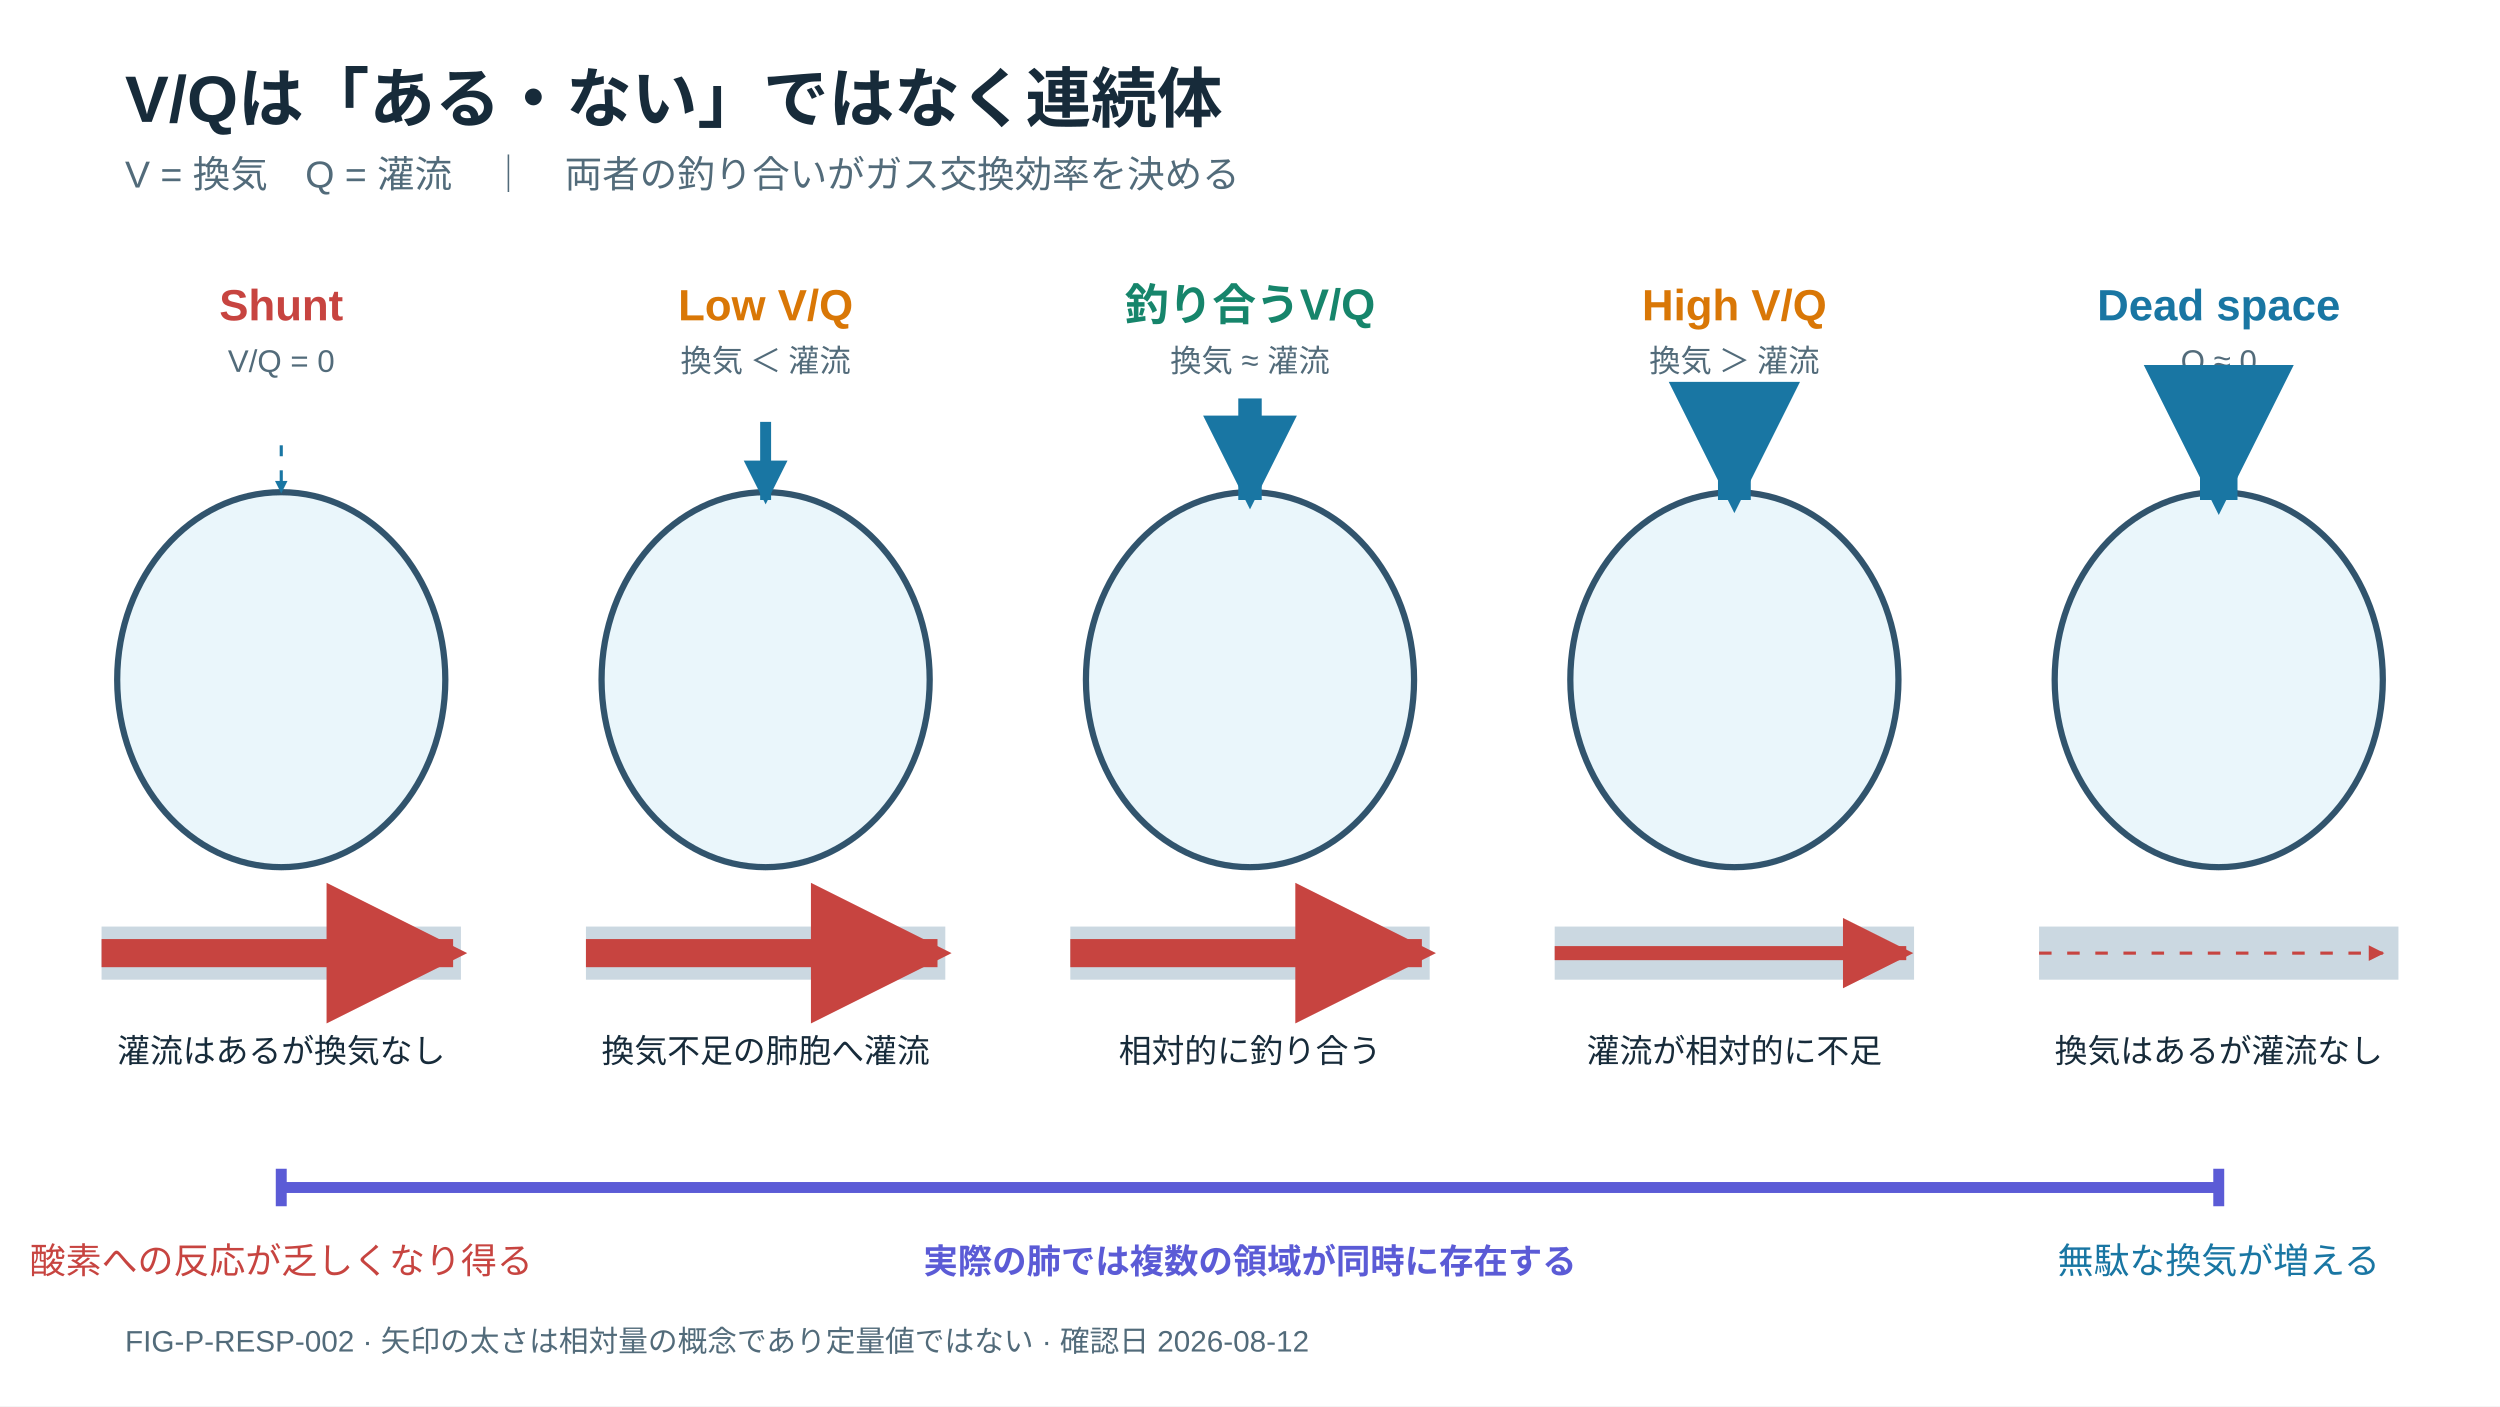
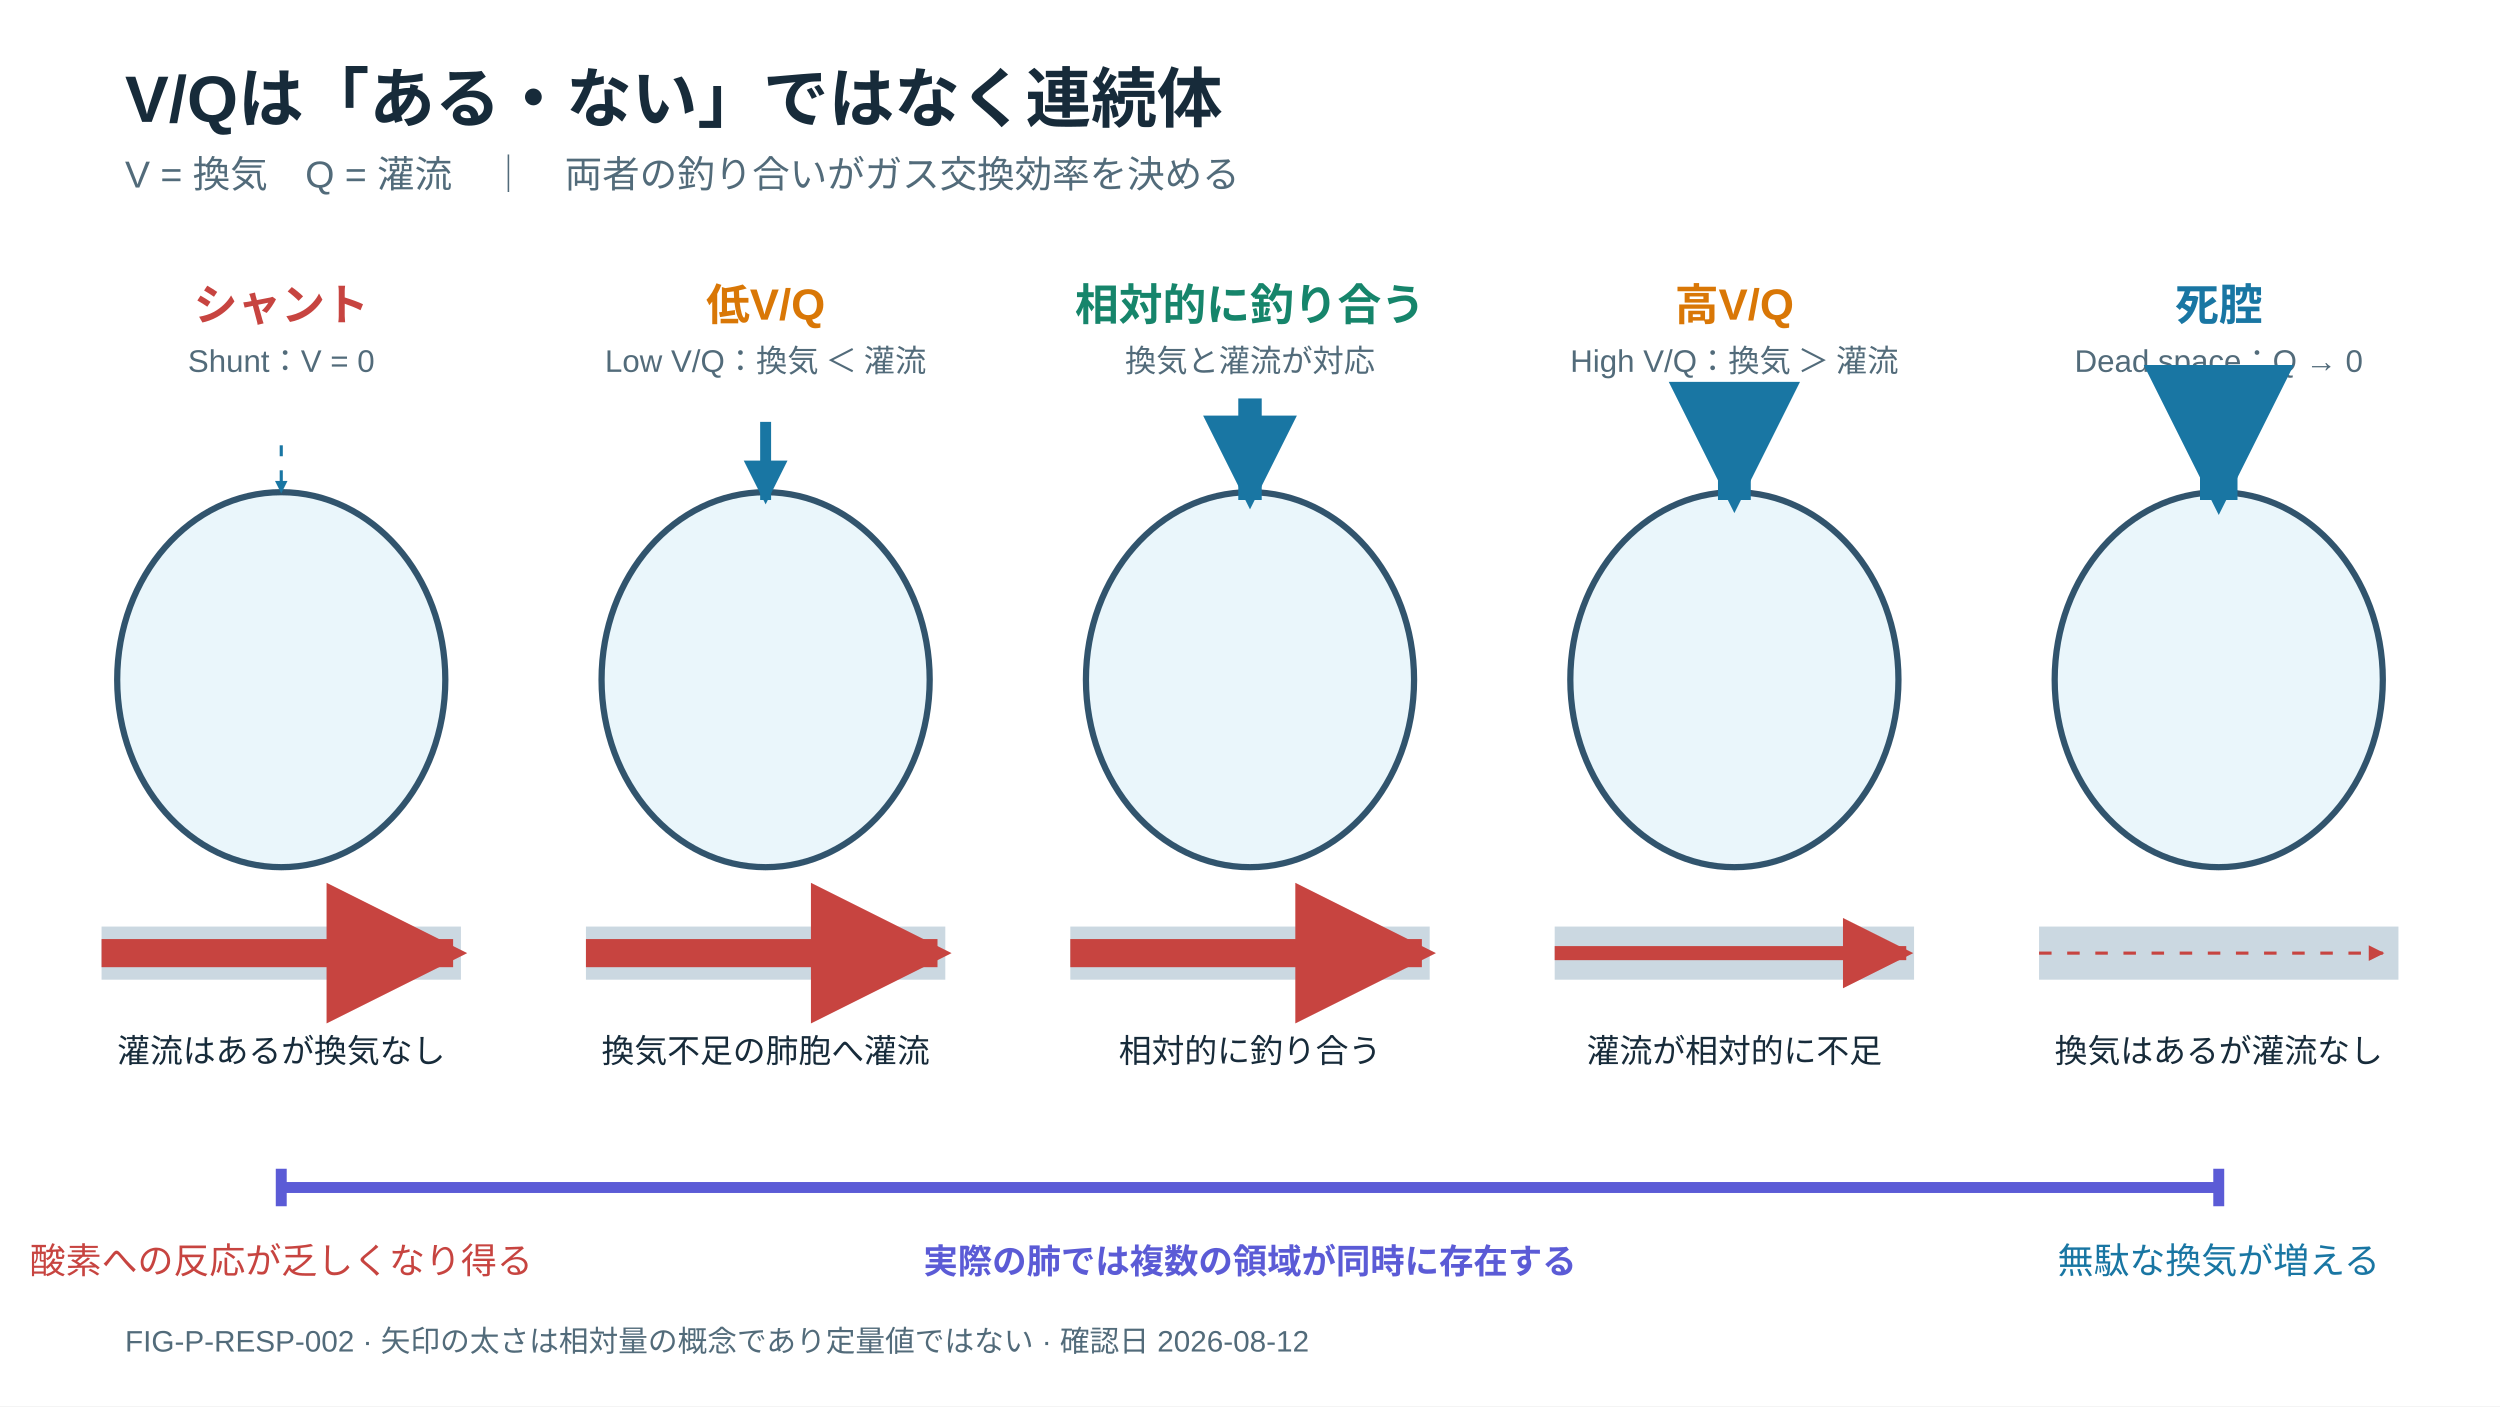
<svg xmlns="http://www.w3.org/2000/svg" width="1600" height="900" viewBox="0 0 1600 900" role="img" aria-labelledby="title desc">
  <defs>
    <marker id="air" viewBox="0 0 10 10" refX="9" refY="5" markerWidth="4" markerHeight="4" orient="auto">
      <path d="M0 0L10 5L0 10Z" fill="#1976A3" />
    </marker>
    <marker id="blood" viewBox="0 0 10 10" refX="9" refY="5" markerWidth="5" markerHeight="5" orient="auto">
      <path d="M0 0L10 5L0 10Z" fill="#C74440" />
    </marker>
  </defs>
  <rect width="1600" height="900" fill="#fff" />
  <text x="80" y="78" font-family="Hiragino Sans, Yu Gothic, Arial, sans-serif" font-size="42" font-weight="700" fill="#172B3A">V/Qは「ある・ない」ではなく連続体</text>
  <text x="80" y="120" font-family="Hiragino Sans, Yu Gothic, Arial, sans-serif" font-size="24" fill="#526B7A">V = 換気　Q = 灌流　｜　両者の釣り合いがガス交換効率を決める</text>
  <g font-family="Hiragino Sans, Yu Gothic, Arial, sans-serif" text-anchor="middle">
-     <text x="180" y="205" font-size="28" font-weight="700" fill="#C74440">Shunt</text>
-     <text x="180" y="238" font-size="20" fill="#526B7A">V/Q = 0</text>
-     <text x="490" y="205" font-size="28" font-weight="700" fill="#D97706">Low V/Q</text>
-     <text x="490" y="238" font-size="20" fill="#526B7A">換気 ＜ 灌流</text>
-     <text x="800" y="205" font-size="28" font-weight="700" fill="#16856B">釣り合うV/Q</text>
-     <text x="800" y="238" font-size="20" fill="#526B7A">換気 ≈ 灌流</text>
-     <text x="1110" y="205" font-size="28" font-weight="700" fill="#D97706">High V/Q</text>
-     <text x="1110" y="238" font-size="20" fill="#526B7A">換気 ＞ 灌流</text>
-     <text x="1420" y="205" font-size="28" font-weight="700" fill="#1976A3">Dead space</text>
-     <text x="1420" y="238" font-size="20" fill="#526B7A">Q ≈ 0</text>
+     <text x="180" y="205" font-size="28" font-weight="700" fill="#C74440">シャント</text>
+     <text x="180" y="238" font-size="20" fill="#526B7A">Shunt：V = 0</text>
+     <text x="490" y="205" font-size="28" font-weight="700" fill="#D97706">低V/Q</text>
+     <text x="490" y="238" font-size="20" fill="#526B7A">Low V/Q：換気 ＜ 灌流</text>
+     <text x="800" y="205" font-size="28" font-weight="700" fill="#16856B">相対的に釣り合う</text>
+     <text x="800" y="238" font-size="20" fill="#526B7A">換気と灌流が対応</text>
+     <text x="1110" y="205" font-size="28" font-weight="700" fill="#D97706">高V/Q</text>
+     <text x="1110" y="238" font-size="20" fill="#526B7A">High V/Q：換気 ＞ 灌流</text>
+     <text x="1420" y="205" font-size="28" font-weight="700" fill="#1976A3">死腔</text>
+     <text x="1420" y="238" font-size="20" fill="#526B7A">Dead space：Q → 0</text>
  </g>
  <g fill="#EAF6FB" stroke="#31546D" stroke-width="4">
    <ellipse cx="180" cy="435" rx="105" ry="120" />
    <ellipse cx="490" cy="435" rx="105" ry="120" />
    <ellipse cx="800" cy="435" rx="105" ry="120" />
    <ellipse cx="1110" cy="435" rx="105" ry="120" />
    <ellipse cx="1420" cy="435" rx="105" ry="120" />
  </g>
  <g fill="none" stroke="#CBD8E1" stroke-width="34">
    <path d="M65 610H295" />
    <path d="M375 610H605" />
    <path d="M685 610H915" />
    <path d="M995 610H1225" />
    <path d="M1305 610H1535" />
  </g>
  <g fill="none" stroke="#C74440" marker-end="url(#blood)">
    <path d="M65 610H290" stroke-width="18" />
    <path d="M375 610H600" stroke-width="18" />
    <path d="M685 610H910" stroke-width="18" />
    <path d="M995 610H1220" stroke-width="9" />
    <path d="M1305 610H1525" stroke-width="2" stroke-dasharray="8 10" />
  </g>
  <g fill="none" stroke="#1976A3" marker-end="url(#air)">
    <path d="M180 285V315" stroke-width="2" stroke-dasharray="7 9" />
    <path d="M490 270V320" stroke-width="7" />
    <path d="M800 255V320" stroke-width="15" />
    <path d="M1110 245V320" stroke-width="21" />
    <path d="M1420 240V320" stroke-width="24" />
  </g>
  <g font-family="Hiragino Sans, Yu Gothic, Arial, sans-serif" text-anchor="middle" font-size="21" fill="#172B3A">
    <text x="180" y="680">灌流はあるが換気なし</text>
    <text x="490" y="680">換気不足の肺胞へ灌流</text>
    <text x="800" y="680">相対的に釣り合う</text>
    <text x="1110" y="680">灌流が相対的に不足</text>
    <text x="1420" y="680">換気はあるが灌流なし</text>
  </g>
  <path d="M180 760H1420" stroke="#5B5BD6" stroke-width="7" />
  <path d="M180 748V772M1420 748V772" stroke="#5B5BD6" stroke-width="7" />
  <text x="180" y="815" text-anchor="middle" font-family="Hiragino Sans, Yu Gothic, Arial, sans-serif" font-size="23" fill="#C74440">酸素への反応が乏しくなり得る</text>
  <text x="1420" y="815" text-anchor="middle" font-family="Hiragino Sans, Yu Gothic, Arial, sans-serif" font-size="23" fill="#1976A3">無駄な換気が増える</text>
  <text x="800" y="815" text-anchor="middle" font-family="Hiragino Sans, Yu Gothic, Arial, sans-serif" font-size="22" font-weight="700" fill="#5B5BD6">実際の肺では複数の領域が同時に存在する</text>
  <text x="80" y="865" font-family="Hiragino Sans, Yu Gothic, Arial, sans-serif" font-size="19" fill="#526B7A">FIG-P-RESP-002 · 矢印の太さは相対量の概念であり定量値ではない · 確認日 2026-08-12</text>
</svg>
